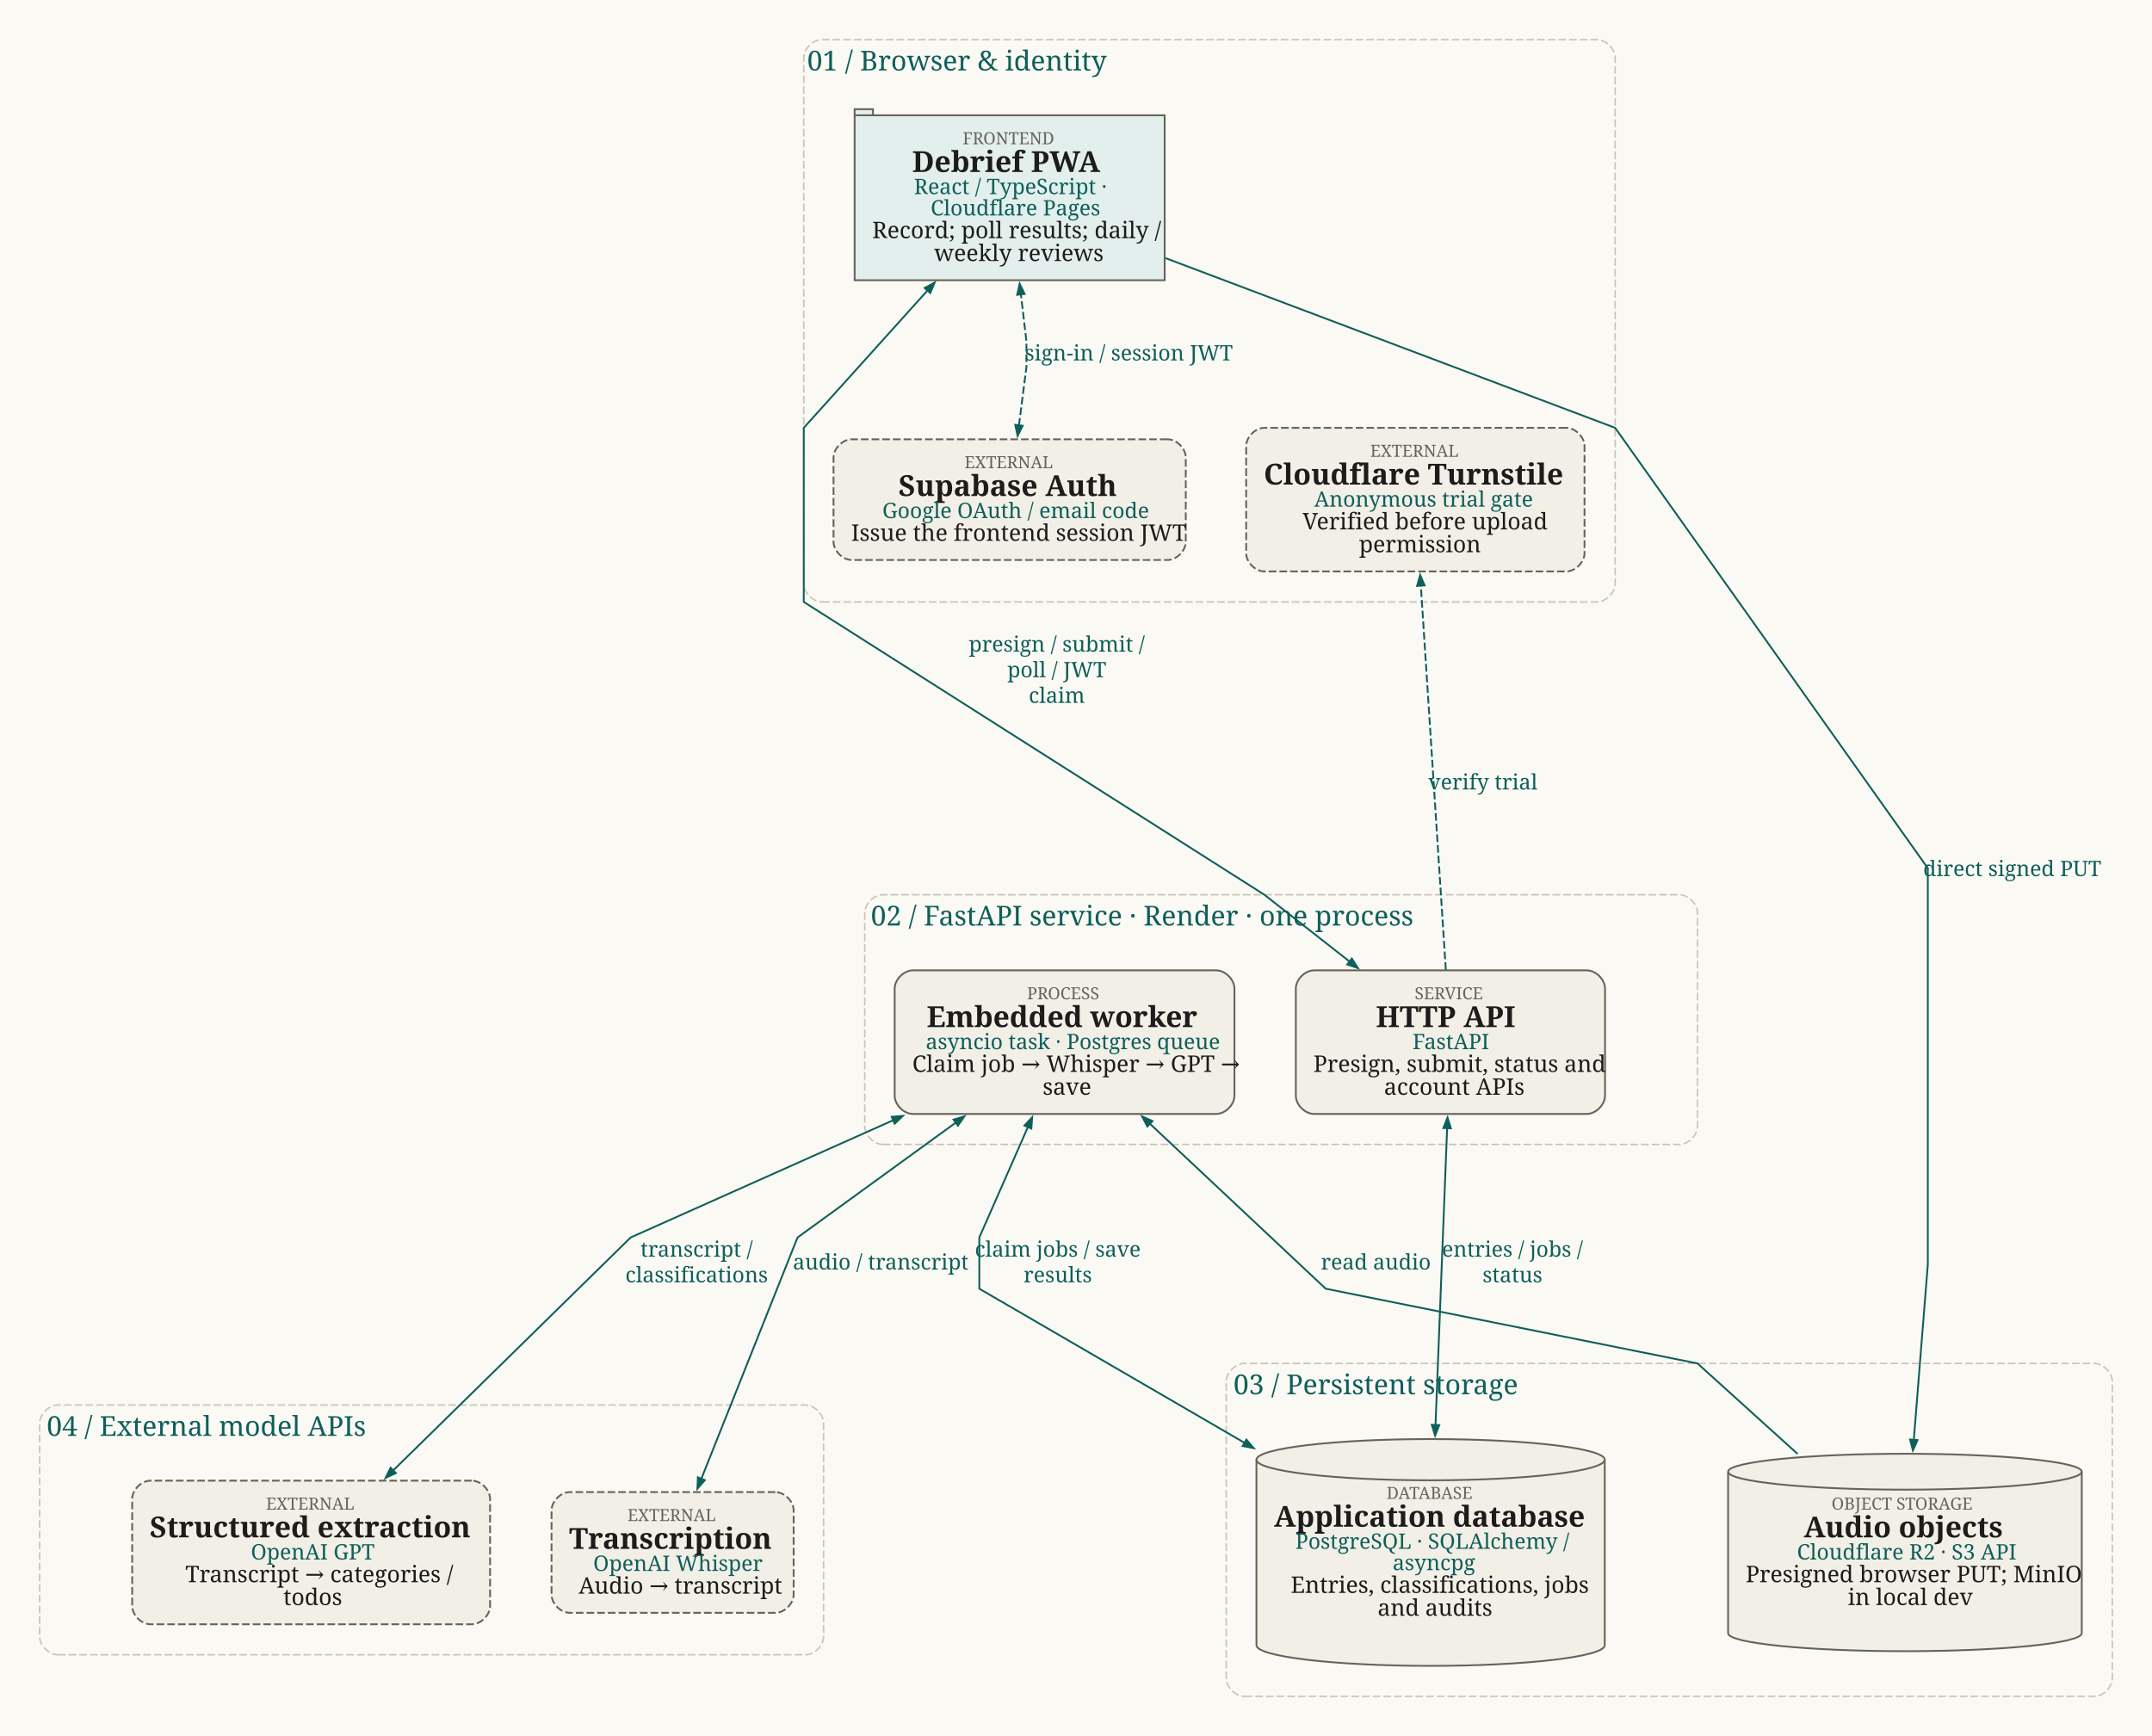
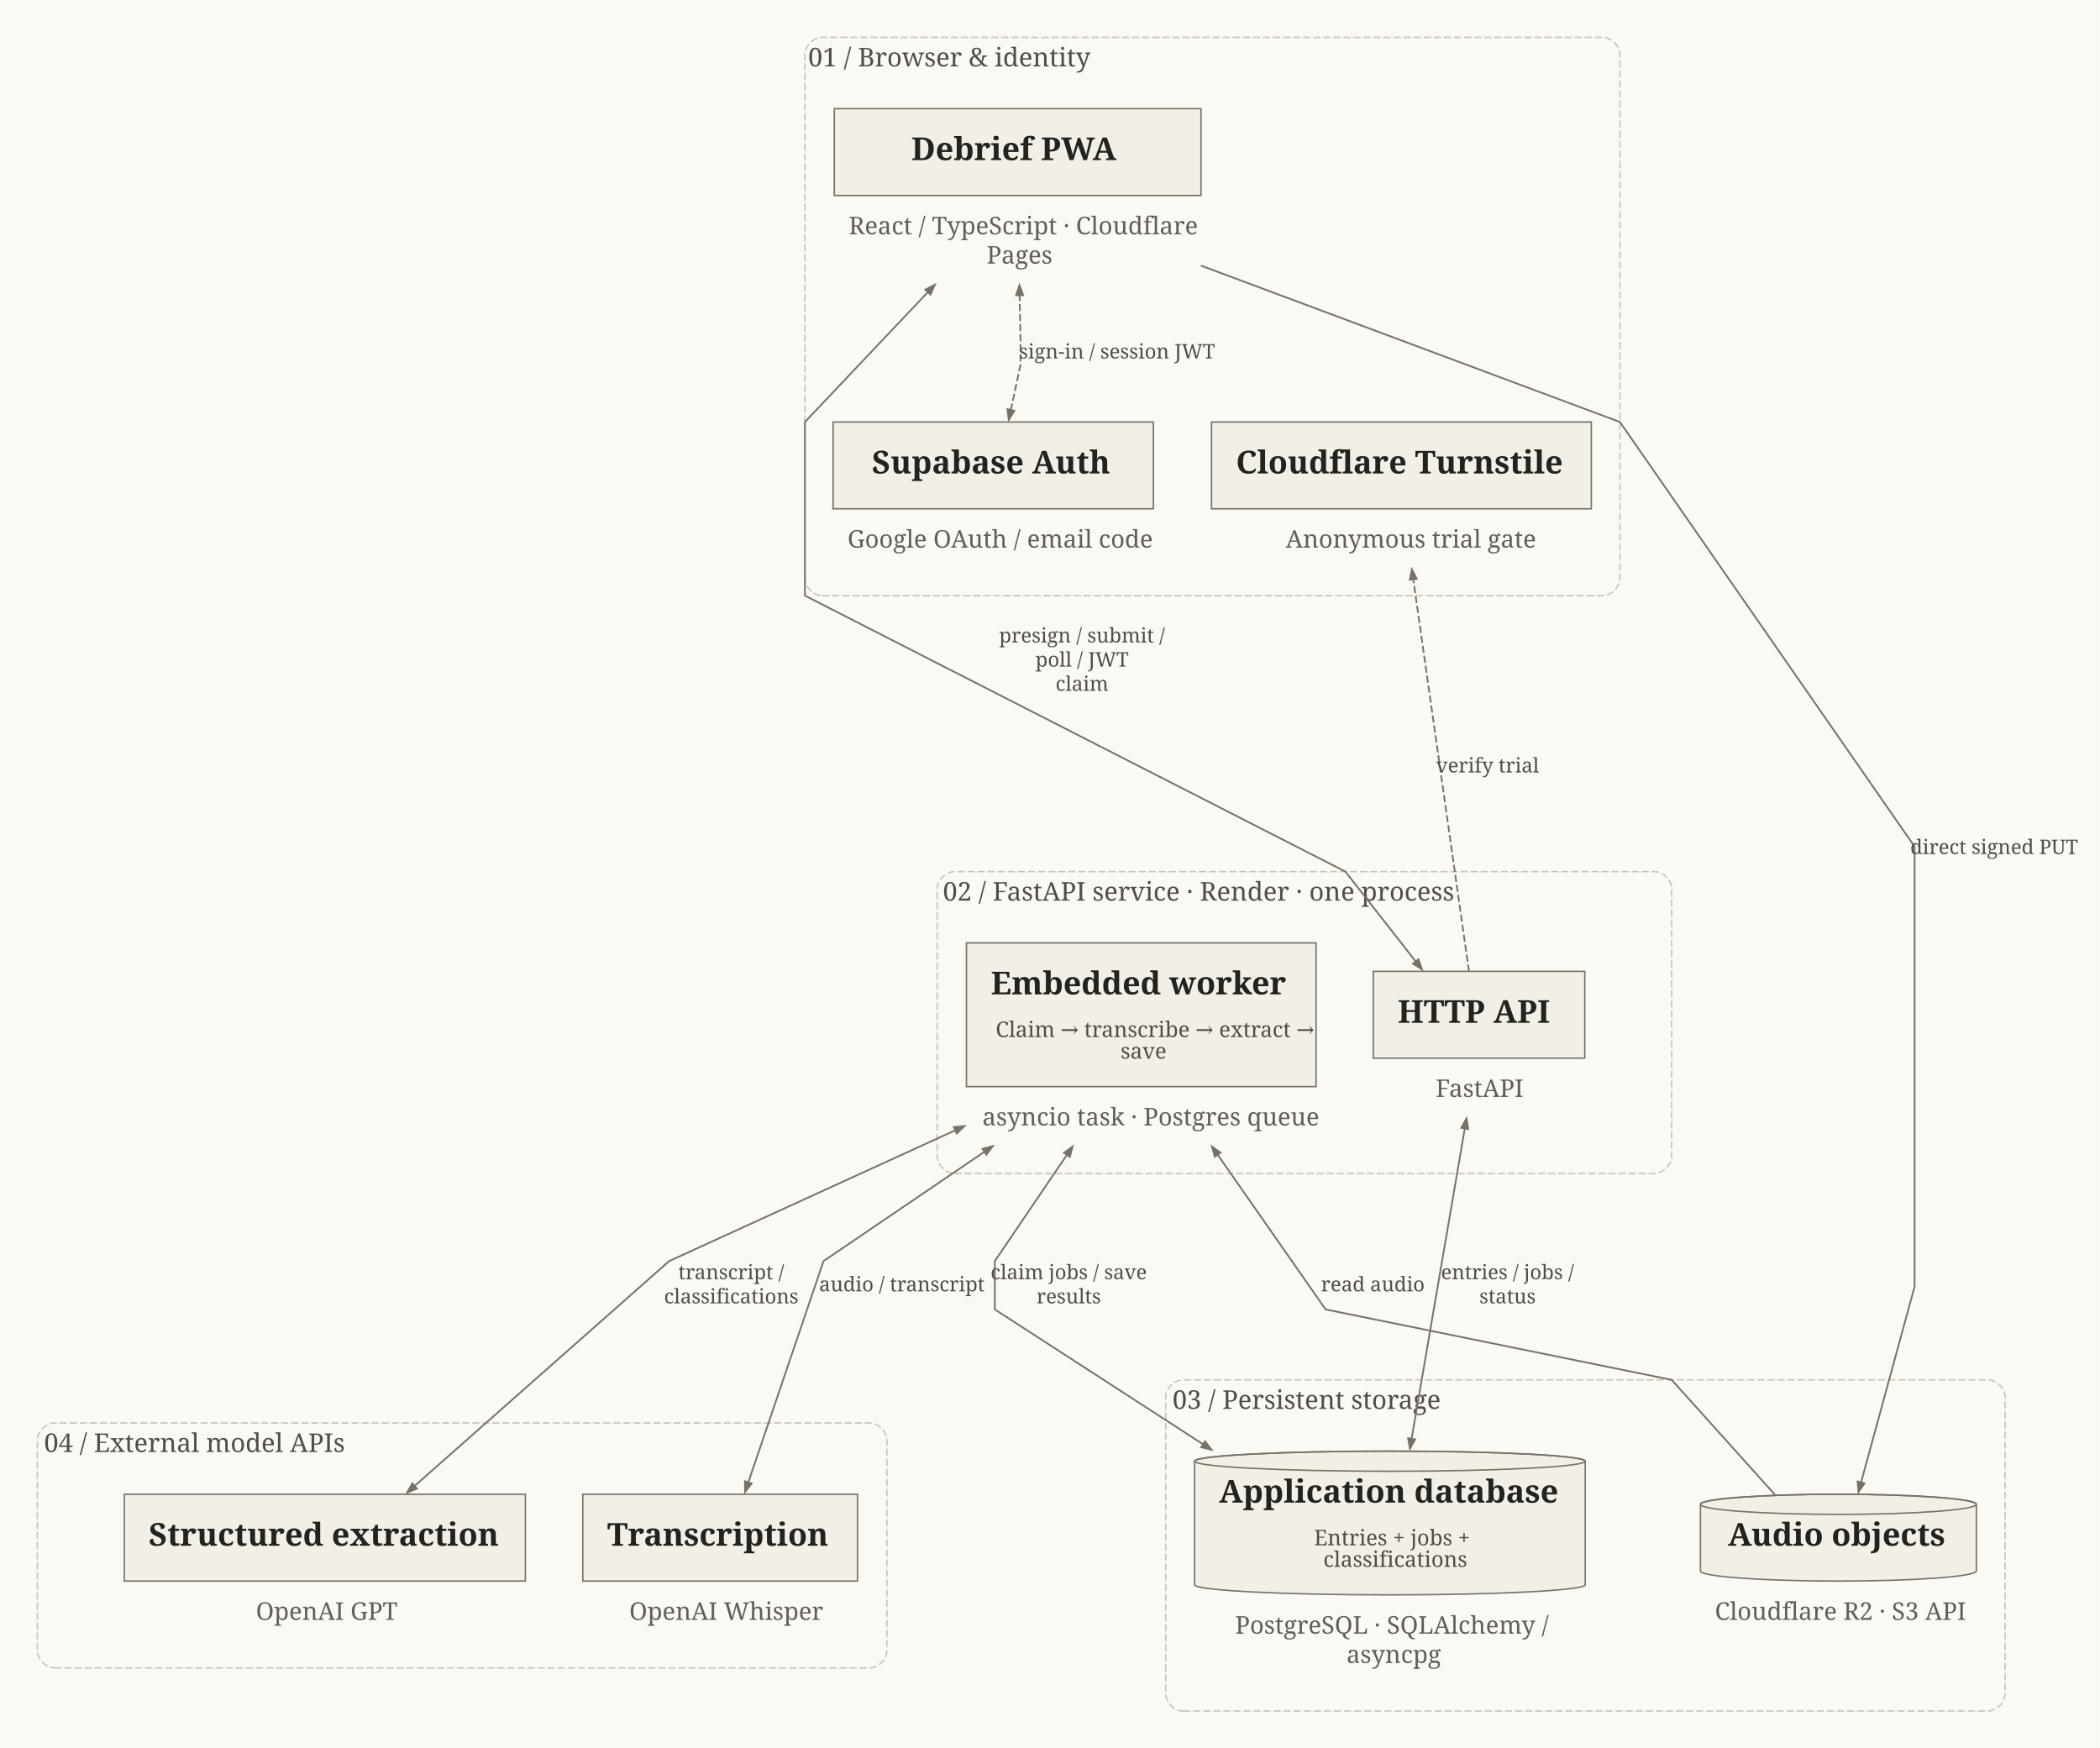
- <svg xmlns="http://www.w3.org/2000/svg" width="1411pt" height="1138pt" viewBox="0.00 0.00 1411.00 1138.00">
-   <g id="graph0" class="graph" transform="scale(1 1) rotate(0) translate(18 1120.4)">
-     <polygon fill="#fbf9f4" stroke="none" points="-18,18 -18,-1120.4 1393,-1120.4 1393,18 -18,18" />
+ <svg xmlns="http://www.w3.org/2000/svg" width="1461pt" height="1216pt" viewBox="0.00 0.00 1461.00 1216.00">
+   <g id="graph0" class="graph" transform="scale(1 1) rotate(0) translate(18 1198.4)">
+     <polygon fill="#fbf9f4" stroke="none" points="-18,18 -18,-1198.4 1442.74,-1198.4 1442.74,18 -18,18" />
    <g id="clust1" class="cluster">
-       <path fill="#fbf9f4" stroke="#cbc4b6" stroke-dasharray="5,2" d="M521,-725.68C521,-725.68 1029,-725.68 1029,-725.68 1035,-725.68 1041,-731.68 1041,-737.68 1041,-737.68 1041,-1082.4 1041,-1082.4 1041,-1088.4 1035,-1094.4 1029,-1094.4 1029,-1094.4 521,-1094.4 521,-1094.4 515,-1094.4 509,-1088.4 509,-1082.4 509,-1082.4 509,-737.68 509,-737.68 509,-731.68 515,-725.68 521,-725.68" />
-       <text xml:space="preserve" text-anchor="middle" x="609.43" y="-1074.2" font-family="Georgia" font-size="18.00" fill="#0f5f5a">01 / Browser &amp; identity</text>
+       <path fill="#fbf9f4" stroke="#cbc4b6" stroke-dasharray="5,2" d="M554,-784C554,-784 1097,-784 1097,-784 1103,-784 1109,-790 1109,-796 1109,-796 1109,-1160.4 1109,-1160.4 1109,-1166.4 1103,-1172.4 1097,-1172.4 1097,-1172.4 554,-1172.4 554,-1172.4 548,-1172.4 542,-1166.4 542,-1160.4 542,-1160.4 542,-796 542,-796 542,-790 548,-784 554,-784" />
+       <text xml:space="preserve" text-anchor="middle" x="642.43" y="-1152.2" font-family="Georgia" font-size="18.00" fill="#514d46">01 / Browser &amp; identity</text>
    </g>
    <g id="clust4" class="cluster">
-       <path fill="#fbf9f4" stroke="#cbc4b6" stroke-dasharray="5,2" d="M561,-369.92C561,-369.92 1083,-369.92 1083,-369.92 1089,-369.92 1095,-375.92 1095,-381.92 1095,-381.92 1095,-521.68 1095,-521.68 1095,-527.68 1089,-533.68 1083,-533.68 1083,-533.68 561,-533.68 561,-533.68 555,-533.68 549,-527.68 549,-521.68 549,-521.68 549,-381.92 549,-381.92 549,-375.92 555,-369.92 561,-369.92" />
-       <text xml:space="preserve" text-anchor="middle" x="730.85" y="-513.48" font-family="Georgia" font-size="18.00" fill="#0f5f5a">02 / FastAPI service · Render · one process</text>
+       <path fill="#fbf9f4" stroke="#cbc4b6" stroke-dasharray="5,2" d="M646,-382C646,-382 1133,-382 1133,-382 1139,-382 1145,-388 1145,-394 1145,-394 1145,-580 1145,-580 1145,-586 1139,-592 1133,-592 1133,-592 646,-592 646,-592 640,-592 634,-586 634,-580 634,-580 634,-394 634,-394 634,-388 640,-382 646,-382" />
+       <text xml:space="preserve" text-anchor="middle" x="815.85" y="-571.8" font-family="Georgia" font-size="18.00" fill="#514d46">02 / FastAPI service · Render · one process</text>
    </g>
    <g id="clust5" class="cluster">
-       <path fill="#fbf9f4" stroke="#cbc4b6" stroke-dasharray="5,2" d="M798,-8C798,-8 1355,-8 1355,-8 1361,-8 1367,-14 1367,-20 1367,-20 1367,-214.32 1367,-214.32 1367,-220.32 1361,-226.32 1355,-226.32 1355,-226.32 798,-226.32 798,-226.32 792,-226.32 786,-220.32 786,-214.32 786,-214.32 786,-20 786,-20 786,-14 792,-8 798,-8" />
-       <text xml:space="preserve" text-anchor="middle" x="884.05" y="-206.12" font-family="Georgia" font-size="18.00" fill="#0f5f5a">03 / Persistent storage</text>
+       <path fill="#fbf9f4" stroke="#cbc4b6" stroke-dasharray="5,2" d="M805,-8C805,-8 1365,-8 1365,-8 1371,-8 1377,-14 1377,-20 1377,-20 1377,-226.4 1377,-226.4 1377,-232.4 1371,-238.4 1365,-238.4 1365,-238.4 805,-238.4 805,-238.4 799,-238.4 793,-232.4 793,-226.4 793,-226.4 793,-20 793,-20 793,-14 799,-8 805,-8" />
+       <text xml:space="preserve" text-anchor="middle" x="891.05" y="-218.2" font-family="Georgia" font-size="18.00" fill="#514d46">03 / Persistent storage</text>
    </g>
    <g id="clust6" class="cluster">
-       <path fill="#fbf9f4" stroke="#cbc4b6" stroke-dasharray="5,2" d="M20,-35.28C20,-35.28 510,-35.28 510,-35.28 516,-35.28 522,-41.28 522,-47.28 522,-47.28 522,-187.04 522,-187.04 522,-193.04 516,-199.04 510,-199.04 510,-199.04 20,-199.04 20,-199.04 14,-199.04 8,-193.04 8,-187.04 8,-187.04 8,-47.28 8,-47.28 8,-41.28 14,-35.28 20,-35.28" />
-       <text xml:space="preserve" text-anchor="middle" x="117.3" y="-178.84" font-family="Georgia" font-size="18.00" fill="#0f5f5a">04 / External model APIs</text>
+       <path fill="#fbf9f4" stroke="#cbc4b6" stroke-dasharray="5,2" d="M20,-38C20,-38 587,-38 587,-38 593,-38 599,-44 599,-50 599,-50 599,-196.4 599,-196.4 599,-202.4 593,-208.4 587,-208.4 587,-208.4 20,-208.4 20,-208.4 14,-208.4 8,-202.4 8,-196.4 8,-196.4 8,-50 8,-50 8,-44 14,-38 20,-38" />
+       <text xml:space="preserve" text-anchor="middle" x="117.3" y="-188.2" font-family="Georgia" font-size="18.00" fill="#514d46">04 / External model APIs</text>
    </g>
    <g id="node2" class="node">
-       <polygon fill="#e2efec" stroke="#67635b" stroke-width="1.2" points="745.64,-1044.8 554.36,-1044.8 554.36,-1048.8 542.36,-1048.8 542.36,-936.64 745.64,-936.64 745.64,-1044.8" />
-       <polyline fill="none" stroke="#67635b" stroke-width="1.2" points="542.36,-1044.8 554.36,-1044.8" />
-       <text xml:space="preserve" text-anchor="start" x="613.2" y="-1025.82" font-family="Georgia" font-size="11.00" fill="#67635b">FRONTEND</text>
-       <text xml:space="preserve" text-anchor="start" x="580.07" y="-1007.62" font-family="Georgia" font-weight="bold" font-size="19.00" fill="#1d1c1a">Debrief PWA</text>
-       <text xml:space="preserve" text-anchor="start" x="581.26" y="-993.12" font-family="Georgia" font-size="14.00" fill="#0f5f5a">React / TypeScript ·</text>
-       <text xml:space="preserve" text-anchor="start" x="592.17" y="-979.12" font-family="Georgia" font-size="14.00" fill="#0f5f5a">Cloudflare Pages</text>
-       <text xml:space="preserve" text-anchor="start" x="553.88" y="-964.22" font-family="Georgia" font-size="15.00" fill="#1d1c1a">Record; poll results; daily /</text>
-       <text xml:space="preserve" text-anchor="start" x="594.54" y="-949.22" font-family="Georgia" font-size="15.00" fill="#1d1c1a">weekly reviews</text>
+       <polygon fill="#f2efe7" stroke="none" points="562.45,-1062.4 562.45,-1122.8 817.55,-1122.8 817.55,-1062.4 562.45,-1062.4" />
+       <polygon fill="none" stroke="#777168" points="562.45,-1062.4 562.45,-1122.8 817.55,-1122.8 817.55,-1062.4 562.45,-1062.4" />
+       <text xml:space="preserve" text-anchor="start" x="615.98" y="-1087" font-family="Georgia" font-weight="bold" font-size="22.00" fill="#24221e">Debrief PWA</text>
+       <text xml:space="preserve" text-anchor="start" x="572.45" y="-1035.4" font-family="Georgia" font-size="17.00" fill="#625e57">React / TypeScript · Cloudflare</text>
+       <text xml:space="preserve" text-anchor="start" x="668.42" y="-1015" font-family="Georgia" font-size="17.00" fill="#625e57">Pages</text>
    </g>
    <g id="node3" class="node">
-       <path fill="#f2efe7" stroke="#67635b" stroke-width="1.2" stroke-dasharray="5,2" d="M747.48,-832.34C747.48,-832.34 540.52,-832.34 540.52,-832.34 534.52,-832.34 528.52,-826.34 528.52,-820.34 528.52,-820.34 528.52,-765.18 528.52,-765.18 528.52,-759.18 534.52,-753.18 540.52,-753.18 540.52,-753.18 747.48,-753.18 747.48,-753.18 753.48,-753.18 759.48,-759.18 759.48,-765.18 759.48,-765.18 759.48,-820.34 759.48,-820.34 759.48,-826.34 753.48,-832.34 747.48,-832.34" />
-       <text xml:space="preserve" text-anchor="start" x="614.42" y="-813.36" font-family="Georgia" font-size="11.00" fill="#67635b">EXTERNAL</text>
-       <text xml:space="preserve" text-anchor="start" x="571.13" y="-795.16" font-family="Georgia" font-weight="bold" font-size="19.00" fill="#1d1c1a">Supabase Auth</text>
-       <text xml:space="preserve" text-anchor="start" x="560.48" y="-780.66" font-family="Georgia" font-size="14.00" fill="#0f5f5a">Google OAuth / email code</text>
-       <text xml:space="preserve" text-anchor="start" x="540.04" y="-765.76" font-family="Georgia" font-size="15.00" fill="#1d1c1a">Issue the frontend session JWT</text>
+       <polygon fill="#f2efe7" stroke="none" points="561.59,-844.4 561.59,-904.8 784.41,-904.8 784.41,-844.4 561.59,-844.4" />
+       <polygon fill="none" stroke="#777168" points="561.59,-844.4 561.59,-904.8 784.41,-904.8 784.41,-844.4 561.59,-844.4" />
+       <text xml:space="preserve" text-anchor="start" x="588.62" y="-869" font-family="Georgia" font-weight="bold" font-size="22.00" fill="#24221e">Supabase Auth</text>
+       <text xml:space="preserve" text-anchor="start" x="571.59" y="-817.4" font-family="Georgia" font-size="17.00" fill="#625e57">Google OAuth / email code</text>
    </g>
    <g id="node6" class="node">
-       <path fill="#f2efe7" stroke="#67635b" stroke-width="1.2" d="M1022.37,-484.08C1022.37,-484.08 843.63,-484.08 843.63,-484.08 837.63,-484.08 831.63,-478.08 831.63,-472.08 831.63,-472.08 831.63,-401.92 831.63,-401.92 831.63,-395.92 837.63,-389.92 843.63,-389.92 843.63,-389.92 1022.37,-389.92 1022.37,-389.92 1028.37,-389.92 1034.37,-395.92 1034.37,-401.92 1034.37,-401.92 1034.37,-472.08 1034.37,-472.08 1034.37,-478.08 1028.37,-484.08 1022.37,-484.08" />
-       <text xml:space="preserve" text-anchor="start" x="909.53" y="-465.1" font-family="Georgia" font-size="11.00" fill="#67635b">SERVICE</text>
-       <text xml:space="preserve" text-anchor="start" x="884.15" y="-446.9" font-family="Georgia" font-weight="bold" font-size="19.00" fill="#1d1c1a">HTTP API</text>
-       <text xml:space="preserve" text-anchor="start" x="908.14" y="-432.4" font-family="Georgia" font-size="14.00" fill="#0f5f5a">FastAPI</text>
-       <text xml:space="preserve" text-anchor="start" x="843.15" y="-417.5" font-family="Georgia" font-size="15.00" fill="#1d1c1a">Presign, submit, status and</text>
-       <text xml:space="preserve" text-anchor="start" x="889.45" y="-402.5" font-family="Georgia" font-size="15.00" fill="#1d1c1a">account APIs</text>
+       <polygon fill="#f2efe7" stroke="none" points="937.44,-462.2 937.44,-522.6 1084.56,-522.6 1084.56,-462.2 937.44,-462.2" />
+       <polygon fill="none" stroke="#777168" points="937.44,-462.2 937.44,-522.6 1084.56,-522.6 1084.56,-462.2 937.44,-462.2" />
+       <text xml:space="preserve" text-anchor="start" x="954.44" y="-486.8" font-family="Georgia" font-weight="bold" font-size="22.00" fill="#24221e">HTTP API</text>
+       <text xml:space="preserve" text-anchor="start" x="980.82" y="-435.2" font-family="Georgia" font-size="17.00" fill="#625e57">FastAPI</text>
    </g>
    <g id="edge5" class="edge">
-       <path fill="none" stroke="#0f5f5a" stroke-width="1.2" d="M590.28,-930.08C552.63,-888.28 509,-839.84 509,-839.84 509,-839.84 509,-725.68 509,-725.68 509,-725.68 811,-533.68 811,-533.68 811,-533.68 838.17,-512.37 866.87,-489.86" />
-       <polygon fill="#0f5f5a" stroke="#0f5f5a" stroke-width="1.2" points="588.3,-931.54 594.81,-935.11 591.94,-928.27 588.3,-931.54" />
-       <polygon fill="#0f5f5a" stroke="#0f5f5a" stroke-width="1.2" points="868.36,-491.81 872.36,-485.56 865.34,-487.95 868.36,-491.81" />
-       <text xml:space="preserve" text-anchor="middle" x="674.92" y="-693.08" font-family="Georgia" font-size="14.00" fill="#0f5f5a">presign / submit /</text>
-       <text xml:space="preserve" text-anchor="middle" x="674.92" y="-676.28" font-family="Georgia" font-size="14.00" fill="#0f5f5a">poll / JWT</text>
-       <text xml:space="preserve" text-anchor="middle" x="674.92" y="-659.48" font-family="Georgia" font-size="14.00" fill="#0f5f5a">claim</text>
+       <path fill="none" stroke="#777168" stroke-width="1.2" d="M627.7,-995.36C587.24,-952.61 542,-904.8 542,-904.8 542,-904.8 542,-784 542,-784 542,-784 918,-592 918,-592 918,-592 942.91,-560.18 966.94,-529.48" />
+       <polygon fill="#777168" stroke="#777168" stroke-width="1.2" points="625.79,-996.91 632.38,-1000.31 629.35,-993.54 625.79,-996.91" />
+       <polygon fill="#777168" stroke="#777168" stroke-width="1.2" points="968.86,-531 971.25,-523.98 965,-527.98 968.86,-531" />
+       <text xml:space="preserve" text-anchor="middle" x="734.79" y="-751.4" font-family="Georgia" font-size="14.00" fill="#514d46">presign / submit /</text>
+       <text xml:space="preserve" text-anchor="middle" x="734.79" y="-734.6" font-family="Georgia" font-size="14.00" fill="#514d46">poll / JWT</text>
+       <text xml:space="preserve" text-anchor="middle" x="734.79" y="-717.8" font-family="Georgia" font-size="14.00" fill="#514d46">claim</text>
    </g>
    <g id="node10" class="node">
-       <path fill="#f2efe7" stroke="#67635b" stroke-width="1.2" d="M1346.94,-155.32C1346.94,-161.82 1294.97,-167.09 1231,-167.09 1167.03,-167.09 1115.06,-161.82 1115.06,-155.32 1115.06,-155.32 1115.06,-49.39 1115.06,-49.39 1115.06,-42.9 1167.03,-37.62 1231,-37.62 1294.97,-37.62 1346.94,-42.9 1346.94,-49.39 1346.94,-49.39 1346.94,-155.32 1346.94,-155.32" />
-       <path fill="none" stroke="#67635b" stroke-width="1.2" d="M1346.94,-155.32C1346.94,-148.83 1294.97,-143.55 1231,-143.55 1167.03,-143.55 1115.06,-148.83 1115.06,-155.32" />
-       <text xml:space="preserve" text-anchor="start" x="1182.9" y="-130.46" font-family="Georgia" font-size="11.00" fill="#67635b">OBJECT STORAGE</text>
-       <text xml:space="preserve" text-anchor="start" x="1164.67" y="-112.26" font-family="Georgia" font-weight="bold" font-size="19.00" fill="#1d1c1a">Audio objects</text>
-       <text xml:space="preserve" text-anchor="start" x="1160.19" y="-97.76" font-family="Georgia" font-size="14.00" fill="#0f5f5a">Cloudflare R2 · S3 API</text>
-       <text xml:space="preserve" text-anchor="start" x="1126.58" y="-82.86" font-family="Georgia" font-size="15.00" fill="#1d1c1a">Presigned browser PUT; MinIO</text>
-       <text xml:space="preserve" text-anchor="start" x="1193.58" y="-67.86" font-family="Georgia" font-size="15.00" fill="#1d1c1a">in local dev</text>
+       <path fill="#f2efe7" stroke="#777168" d="M 1165.02,-151.8 A 95.98,7 0 0 1 1356.98,-151.8 L 1356.98,-105.4 A 95.98,7 0 0 1 1165.02,-105.4 Z" />
+       <ellipse cx="1261" cy="-151.8" rx="95.98" ry="7" fill="none" stroke="#777168" />
+       <text xml:space="preserve" text-anchor="start" x="1184.2" y="-123" font-family="Georgia" font-weight="bold" font-size="22.00" fill="#24221e">Audio objects</text>
+       <text xml:space="preserve" text-anchor="start" x="1175.02" y="-71.4" font-family="Georgia" font-size="17.00" fill="#625e57">Cloudflare R2 · S3 API</text>
    </g>
    <g id="edge6" class="edge">
-       <path fill="none" stroke="#0f5f5a" stroke-width="1.2" d="M746.24,-951.12C863.87,-906.71 1041,-839.84 1041,-839.84 1041,-839.84 1246,-551.08 1246,-551.08 1246,-551.08 1246,-551.08 1246,-291.12 1246,-291.12 1241.03,-228.96 1236.82,-176.17" />
-       <polygon fill="#0f5f5a" stroke="#0f5f5a" stroke-width="1.2" points="1239.26,-176.04 1236.26,-169.26 1234.38,-176.43 1239.26,-176.04" />
-       <text xml:space="preserve" text-anchor="middle" x="1301.37" y="-545.88" font-family="Georgia" font-size="14.00" fill="#0f5f5a">direct signed PUT</text>
+       <path fill="none" stroke="#777168" stroke-width="1.2" d="M817.42,-1013.64C940.69,-967.62 1109,-904.8 1109,-904.8 1109,-904.8 1314,-609.4 1314,-609.4 1314,-609.4 1314,-609.4 1314,-303.2 1314,-303.2 1292.33,-223.96 1276.7,-166.81" />
+       <polygon fill="#777168" stroke="#777168" stroke-width="1.2" points="1279.13,-166.41 1274.92,-160.31 1274.41,-167.7 1279.13,-166.41" />
+       <text xml:space="preserve" text-anchor="middle" x="1369.37" y="-604.2" font-family="Georgia" font-size="14.00" fill="#514d46">direct signed PUT</text>
    </g>
    <g id="edge7" class="edge">
-       <path fill="none" stroke="#0f5f5a" stroke-width="1.2" stroke-dasharray="5,2" d="M650.08,-841.33C652.62,-861.24 655,-879.84 655,-879.84 655,-879.84 655,-896.64 655,-896.64 655,-896.64 653.36,-910.51 651.35,-927.55" />
-       <polygon fill="#0f5f5a" stroke="#0f5f5a" stroke-width="1.2" points="652.53,-841.2 649.22,-834.57 647.67,-841.83 652.53,-841.2" />
-       <polygon fill="#0f5f5a" stroke="#0f5f5a" stroke-width="1.2" points="648.94,-927.07 650.55,-934.31 653.8,-927.65 648.94,-927.07" />
-       <text xml:space="preserve" text-anchor="middle" x="722.13" y="-884.04" font-family="Georgia" font-size="14.00" fill="#0f5f5a">sign-in / session JWT</text>
+       <path fill="none" stroke="#777168" stroke-width="1.2" stroke-dasharray="5,2" d="M685.18,-912.71C688.89,-930.15 692,-944.8 692,-944.8 692,-944.8 692,-961.6 692,-961.6 692,-961.6 691.72,-975.55 691.37,-993.02" />
+       <polygon fill="#777168" stroke="#777168" stroke-width="1.2" points="687.67,-912.66 683.82,-906.32 682.88,-913.68 687.67,-912.66" />
+       <polygon fill="#777168" stroke="#777168" stroke-width="1.2" points="688.92,-992.96 691.23,-1000.01 693.82,-993.06 688.92,-992.96" />
+       <text xml:space="preserve" text-anchor="middle" x="759.13" y="-949" font-family="Georgia" font-size="14.00" fill="#514d46">sign-in / session JWT</text>
    </g>
    <g id="node4" class="node">
-       <path fill="#f2efe7" stroke="#67635b" stroke-width="1.2" stroke-dasharray="5,2" d="M1008.93,-839.84C1008.93,-839.84 811.07,-839.84 811.07,-839.84 805.07,-839.84 799.07,-833.84 799.07,-827.84 799.07,-827.84 799.07,-757.68 799.07,-757.68 799.07,-751.68 805.07,-745.68 811.07,-745.68 811.07,-745.68 1008.93,-745.68 1008.93,-745.68 1014.93,-745.68 1020.93,-751.68 1020.93,-757.68 1020.93,-757.68 1020.93,-827.84 1020.93,-827.84 1020.93,-833.84 1014.93,-839.84 1008.93,-839.84" />
-       <text xml:space="preserve" text-anchor="start" x="880.42" y="-820.86" font-family="Georgia" font-size="11.00" fill="#67635b">EXTERNAL</text>
-       <text xml:space="preserve" text-anchor="start" x="810.59" y="-802.66" font-family="Georgia" font-weight="bold" font-size="19.00" fill="#1d1c1a">Cloudflare Turnstile</text>
-       <text xml:space="preserve" text-anchor="start" x="843.69" y="-788.16" font-family="Georgia" font-size="14.00" fill="#0f5f5a">Anonymous trial gate</text>
-       <text xml:space="preserve" text-anchor="start" x="836.04" y="-773.26" font-family="Georgia" font-size="15.00" fill="#1d1c1a">Verified before upload</text>
-       <text xml:space="preserve" text-anchor="start" x="873.06" y="-758.26" font-family="Georgia" font-size="15.00" fill="#1d1c1a">permission</text>
+       <polygon fill="#f2efe7" stroke="none" points="824.89,-844.4 824.89,-904.8 1089.11,-904.8 1089.11,-844.4 824.89,-844.4" />
+       <polygon fill="none" stroke="#777168" points="824.89,-844.4 824.89,-904.8 1089.11,-904.8 1089.11,-844.4 824.89,-844.4" />
+       <text xml:space="preserve" text-anchor="start" x="841.89" y="-869" font-family="Georgia" font-weight="bold" font-size="22.00" fill="#24221e">Cloudflare Turnstile</text>
+       <text xml:space="preserve" text-anchor="start" x="876.48" y="-817.4" font-family="Georgia" font-size="17.00" fill="#625e57">Anonymous trial gate</text>
    </g>
    <g id="edge8" class="edge">
-       <path fill="none" stroke="#0f5f5a" stroke-width="1.2" stroke-dasharray="5,2" d="M929.98,-484.43C925.76,-549.38 918.1,-667.15 913.59,-736.52" />
-       <polygon fill="#0f5f5a" stroke="#0f5f5a" stroke-width="1.2" points="911.16,-736.19 913.15,-743.34 916.05,-736.51 911.16,-736.19" />
-       <text xml:space="preserve" text-anchor="middle" x="954.32" y="-602.68" font-family="Georgia" font-size="14.00" fill="#0f5f5a">verify trial</text>
+       <path fill="none" stroke="#777168" stroke-width="1.2" stroke-dasharray="5,2" d="M1004.01,-522.43C994.04,-592.61 975.78,-721.16 965.19,-795.71" />
+       <polygon fill="#777168" stroke="#777168" stroke-width="1.2" points="962.82,-795.01 964.26,-802.29 967.67,-795.7 962.82,-795.01" />
+       <text xml:space="preserve" text-anchor="middle" x="1016.95" y="-661" font-family="Georgia" font-size="14.00" fill="#514d46">verify trial</text>
    </g>
    <g id="node9" class="node">
-       <path fill="#f2efe7" stroke="#67635b" stroke-width="1.2" d="M1034.18,-163.2C1034.18,-170.66 983,-176.72 920,-176.72 857,-176.72 805.82,-170.66 805.82,-163.2 805.82,-163.2 805.82,-41.52 805.82,-41.52 805.82,-34.06 857,-28 920,-28 983,-28 1034.18,-34.06 1034.18,-41.52 1034.18,-41.52 1034.18,-163.2 1034.18,-163.2" />
-       <path fill="none" stroke="#67635b" stroke-width="1.2" d="M1034.18,-163.2C1034.18,-155.74 983,-149.68 920,-149.68 857,-149.68 805.82,-155.74 805.82,-163.2" />
-       <text xml:space="preserve" text-anchor="start" x="891.13" y="-137.46" font-family="Georgia" font-size="11.00" fill="#67635b">DATABASE</text>
-       <text xml:space="preserve" text-anchor="start" x="817.34" y="-119.26" font-family="Georgia" font-weight="bold" font-size="19.00" fill="#1d1c1a">Application database</text>
-       <text xml:space="preserve" text-anchor="start" x="831.31" y="-104.76" font-family="Georgia" font-size="14.00" fill="#0f5f5a">PostgreSQL · SQLAlchemy /</text>
-       <text xml:space="preserve" text-anchor="start" x="895.12" y="-90.76" font-family="Georgia" font-size="14.00" fill="#0f5f5a">asyncpg</text>
-       <text xml:space="preserve" text-anchor="start" x="828.28" y="-75.86" font-family="Georgia" font-size="15.00" fill="#1d1c1a">Entries, classifications, jobs</text>
-       <text xml:space="preserve" text-anchor="start" x="885.25" y="-60.86" font-family="Georgia" font-size="15.00" fill="#1d1c1a">and audits</text>
+       <path fill="#f2efe7" stroke="#777168" d="M 813.13,-181.8 A 135.87,7 0 0 1 1084.87,-181.8 L 1084.87,-95.8 A 135.87,7 0 0 1 813.13,-95.8 Z" />
+       <ellipse cx="949" cy="-181.8" rx="135.87" ry="7" fill="none" stroke="#777168" />
+       <text xml:space="preserve" text-anchor="start" x="830.13" y="-153" font-family="Georgia" font-weight="bold" font-size="22.00" fill="#24221e">Application database</text>
+       <text xml:space="preserve" text-anchor="start" x="896.2" y="-123.3" font-family="Georgia" font-size="15.00" fill="#514d46">Entries + jobs +</text>
+       <text xml:space="preserve" text-anchor="start" x="902.67" y="-108.3" font-family="Georgia" font-size="15.00" fill="#514d46">classifications</text>
+       <text xml:space="preserve" text-anchor="start" x="841.3" y="-61.8" font-family="Georgia" font-size="17.00" fill="#625e57">PostgreSQL · SQLAlchemy /</text>
+       <text xml:space="preserve" text-anchor="start" x="918.79" y="-41.4" font-family="Georgia" font-size="17.00" fill="#625e57">asyncpg</text>
    </g>
    <g id="edge9" class="edge">
-       <path fill="none" stroke="#0f5f5a" stroke-width="1.2" d="M930.84,-380.73C928.76,-327.52 925.59,-246.4 923.21,-185.61" />
-       <polygon fill="#0f5f5a" stroke="#0f5f5a" stroke-width="1.2" points="928.39,-380.68 931.11,-387.58 933.28,-380.49 928.39,-380.68" />
-       <polygon fill="#0f5f5a" stroke="#0f5f5a" stroke-width="1.2" points="925.68,-185.89 922.96,-178.99 920.78,-186.08 925.68,-185.89" />
-       <text xml:space="preserve" text-anchor="middle" x="973.66" y="-296.32" font-family="Georgia" font-size="14.00" fill="#0f5f5a">entries / jobs /</text>
-       <text xml:space="preserve" text-anchor="middle" x="973.66" y="-279.52" font-family="Georgia" font-size="14.00" fill="#0f5f5a">status</text>
+       <path fill="none" stroke="#777168" stroke-width="1.2" d="M1001.15,-413.7C991.16,-355.41 975.57,-264.47 964.04,-197.18" />
+       <polygon fill="#777168" stroke="#777168" stroke-width="1.2" points="998.67,-413.75 1002.27,-420.24 1003.5,-412.93 998.67,-413.75" />
+       <polygon fill="#777168" stroke="#777168" stroke-width="1.2" points="966.49,-196.95 962.89,-190.47 961.66,-197.78 966.49,-196.95" />
+       <text xml:space="preserve" text-anchor="middle" x="1030.8" y="-308.4" font-family="Georgia" font-size="14.00" fill="#514d46">entries / jobs /</text>
+       <text xml:space="preserve" text-anchor="middle" x="1030.8" y="-291.6" font-family="Georgia" font-size="14.00" fill="#514d46">status</text>
    </g>
    <g id="node7" class="node">
-       <path fill="#f2efe7" stroke="#67635b" stroke-width="1.2" d="M779.39,-484.08C779.39,-484.08 580.61,-484.08 580.61,-484.08 574.61,-484.08 568.61,-478.08 568.61,-472.08 568.61,-472.08 568.61,-401.92 568.61,-401.92 568.61,-395.92 574.61,-389.92 580.61,-389.92 580.61,-389.92 779.39,-389.92 779.39,-389.92 785.39,-389.92 791.39,-395.92 791.39,-401.92 791.39,-401.92 791.39,-472.08 791.39,-472.08 791.39,-478.08 785.39,-484.08 779.39,-484.08" />
-       <text xml:space="preserve" text-anchor="start" x="655.4" y="-465.1" font-family="Georgia" font-size="11.00" fill="#67635b">PROCESS</text>
-       <text xml:space="preserve" text-anchor="start" x="589.64" y="-446.9" font-family="Georgia" font-weight="bold" font-size="19.00" fill="#1d1c1a">Embedded worker</text>
-       <text xml:space="preserve" text-anchor="start" x="588.95" y="-432.4" font-family="Georgia" font-size="14.00" fill="#0f5f5a">asyncio task · Postgres queue</text>
-       <text xml:space="preserve" text-anchor="start" x="580.13" y="-417.5" font-family="Georgia" font-size="15.00" fill="#1d1c1a">Claim job → Whisper → GPT →</text>
-       <text xml:space="preserve" text-anchor="start" x="665.63" y="-402.5" font-family="Georgia" font-size="15.00" fill="#1d1c1a">save</text>
+       <polygon fill="#f2efe7" stroke="none" points="654.37,-442.4 654.37,-542.4 897.63,-542.4 897.63,-442.4 654.37,-442.4" />
+       <polygon fill="none" stroke="#777168" points="654.37,-442.4 654.37,-542.4 897.63,-542.4 897.63,-442.4 654.37,-442.4" />
+       <text xml:space="preserve" text-anchor="start" x="671.37" y="-506.6" font-family="Georgia" font-weight="bold" font-size="22.00" fill="#24221e">Embedded worker</text>
+       <text xml:space="preserve" text-anchor="start" x="674.67" y="-476.9" font-family="Georgia" font-size="15.00" fill="#514d46">Claim → transcribe → extract →</text>
+       <text xml:space="preserve" text-anchor="start" x="761.63" y="-461.9" font-family="Georgia" font-size="15.00" fill="#514d46">save</text>
+       <text xml:space="preserve" text-anchor="start" x="665.44" y="-415.4" font-family="Georgia" font-size="17.00" fill="#625e57">asyncio task · Postgres queue</text>
    </g>
    <g id="edge10" class="edge">
-       <path fill="none" stroke="#0f5f5a" stroke-width="1.2" d="M656.1,-381.65C640.91,-347.13 624.11,-308.92 624.11,-308.92 624.11,-308.92 624.11,-275.32 624.11,-275.32 624.11,-275.32 716.66,-221.53 798.25,-174.12" />
-       <polygon fill="#0f5f5a" stroke="#0f5f5a" stroke-width="1.2" points="653.71,-382.32 658.77,-387.74 658.2,-380.35 653.71,-382.32" />
-       <polygon fill="#0f5f5a" stroke="#0f5f5a" stroke-width="1.2" points="799.21,-176.39 804.03,-170.76 796.75,-172.16 799.21,-176.39" />
-       <text xml:space="preserve" text-anchor="middle" x="675.55" y="-296.32" font-family="Georgia" font-size="14.00" fill="#0f5f5a">claim jobs / save</text>
-       <text xml:space="preserve" text-anchor="middle" x="675.55" y="-279.52" font-family="Georgia" font-size="14.00" fill="#0f5f5a">results</text>
+       <path fill="none" stroke="#777168" stroke-width="1.2" d="M724.51,-395.3C699.22,-358.02 674.11,-321 674.11,-321 674.11,-321 674.11,-287.4 674.11,-287.4 674.11,-287.4 747.96,-239.58 819.11,-193.51" />
+       <polygon fill="#777168" stroke="#777168" stroke-width="1.2" points="722.25,-396.33 728.21,-400.75 726.31,-393.58 722.25,-396.33" />
+       <polygon fill="#777168" stroke="#777168" stroke-width="1.2" points="820.36,-195.62 824.9,-189.76 817.69,-191.5 820.36,-195.62" />
+       <text xml:space="preserve" text-anchor="middle" x="725.55" y="-308.4" font-family="Georgia" font-size="14.00" fill="#514d46">claim jobs / save</text>
+       <text xml:space="preserve" text-anchor="middle" x="725.55" y="-291.6" font-family="Georgia" font-size="14.00" fill="#514d46">results</text>
    </g>
    <g id="node12" class="node">
-       <path fill="#f2efe7" stroke="#67635b" stroke-width="1.2" stroke-dasharray="5,2" d="M490.37,-141.94C490.37,-141.94 355.63,-141.94 355.63,-141.94 349.63,-141.94 343.63,-135.94 343.63,-129.94 343.63,-129.94 343.63,-74.78 343.63,-74.78 343.63,-68.78 349.63,-62.78 355.63,-62.78 355.63,-62.78 490.37,-62.78 490.37,-62.78 496.37,-62.78 502.37,-68.78 502.37,-74.78 502.37,-74.78 502.37,-129.94 502.37,-129.94 502.37,-135.94 496.37,-141.94 490.37,-141.94" />
-       <text xml:space="preserve" text-anchor="start" x="393.42" y="-122.96" font-family="Georgia" font-size="11.00" fill="#67635b">EXTERNAL</text>
-       <text xml:space="preserve" text-anchor="start" x="355.15" y="-104.76" font-family="Georgia" font-weight="bold" font-size="19.00" fill="#1d1c1a">Transcription</text>
-       <text xml:space="preserve" text-anchor="start" x="370.93" y="-90.26" font-family="Georgia" font-size="14.00" fill="#0f5f5a">OpenAI Whisper</text>
-       <text xml:space="preserve" text-anchor="start" x="361.4" y="-75.36" font-family="Georgia" font-size="15.00" fill="#1d1c1a">Audio → transcript</text>
+       <polygon fill="#f2efe7" stroke="none" points="387.44,-98.4 387.44,-158.8 578.56,-158.8 578.56,-98.4 387.44,-98.4" />
+       <polygon fill="none" stroke="#777168" points="387.44,-98.4 387.44,-158.8 578.56,-158.8 578.56,-98.4 387.44,-98.4" />
+       <text xml:space="preserve" text-anchor="start" x="404.44" y="-123" font-family="Georgia" font-weight="bold" font-size="22.00" fill="#24221e">Transcription</text>
+       <text xml:space="preserve" text-anchor="start" x="419.77" y="-71.4" font-family="Georgia" font-size="17.00" fill="#625e57">OpenAI Whisper</text>
    </g>
    <g id="edge12" class="edge">
-       <path fill="none" stroke="#0f5f5a" stroke-width="1.2" d="M608.71,-384.25C560.26,-349.09 504.92,-308.92 504.92,-308.92 504.92,-308.92 465.95,-211.13 441.76,-150.45" />
-       <polygon fill="#0f5f5a" stroke="#0f5f5a" stroke-width="1.2" points="607.23,-386.21 614.33,-388.33 610.1,-382.24 607.23,-386.21" />
-       <polygon fill="#0f5f5a" stroke="#0f5f5a" stroke-width="1.2" points="444.14,-149.79 439.27,-144.2 439.59,-151.6 444.14,-149.79" />
-       <text xml:space="preserve" text-anchor="middle" x="559.46" y="-287.92" font-family="Georgia" font-size="14.00" fill="#0f5f5a">audio / transcript</text>
+       <path fill="none" stroke="#777168" stroke-width="1.2" d="M667.04,-397.18C611.25,-359.27 554.92,-321 554.92,-321 554.92,-321 523.87,-229.66 502.58,-167" />
+       <polygon fill="#777168" stroke="#777168" stroke-width="1.2" points="665.53,-399.11 672.69,-401.01 668.28,-395.05 665.53,-399.11" />
+       <polygon fill="#777168" stroke="#777168" stroke-width="1.2" points="504.93,-166.3 500.36,-160.46 500.29,-167.88 504.93,-166.3" />
+       <text xml:space="preserve" text-anchor="middle" x="609.46" y="-300" font-family="Georgia" font-size="14.00" fill="#514d46">audio / transcript</text>
    </g>
    <g id="node13" class="node">
-       <path fill="#f2efe7" stroke="#67635b" stroke-width="1.2" stroke-dasharray="5,2" d="M291.33,-149.44C291.33,-149.44 80.67,-149.44 80.67,-149.44 74.67,-149.44 68.67,-143.44 68.67,-137.44 68.67,-137.44 68.67,-67.28 68.67,-67.28 68.67,-61.28 74.67,-55.28 80.67,-55.28 80.67,-55.28 291.33,-55.28 291.33,-55.28 297.33,-55.28 303.33,-61.28 303.33,-67.28 303.33,-67.28 303.33,-137.44 303.33,-137.44 303.33,-143.44 297.33,-149.44 291.33,-149.44" />
-       <text xml:space="preserve" text-anchor="start" x="156.42" y="-130.46" font-family="Georgia" font-size="11.00" fill="#67635b">EXTERNAL</text>
-       <text xml:space="preserve" text-anchor="start" x="80.19" y="-112.26" font-family="Georgia" font-weight="bold" font-size="19.00" fill="#1d1c1a">Structured extraction</text>
-       <text xml:space="preserve" text-anchor="start" x="146.48" y="-97.76" font-family="Georgia" font-size="14.00" fill="#0f5f5a">OpenAI GPT</text>
-       <text xml:space="preserve" text-anchor="start" x="103.52" y="-82.86" font-family="Georgia" font-size="15.00" fill="#1d1c1a">Transcript → categories /</text>
-       <text xml:space="preserve" text-anchor="start" x="167.78" y="-67.86" font-family="Georgia" font-size="15.00" fill="#1d1c1a">todos</text>
+       <polygon fill="#f2efe7" stroke="none" points="68.48,-98.4 68.48,-158.8 347.52,-158.8 347.52,-98.4 68.48,-98.4" />
+       <polygon fill="none" stroke="#777168" points="68.48,-98.4 68.48,-158.8 347.52,-158.8 347.52,-98.4 68.48,-98.4" />
+       <text xml:space="preserve" text-anchor="start" x="85.48" y="-123" font-family="Georgia" font-weight="bold" font-size="22.00" fill="#24221e">Structured extraction</text>
+       <text xml:space="preserve" text-anchor="start" x="160.02" y="-71.4" font-family="Georgia" font-size="17.00" fill="#625e57">OpenAI GPT</text>
    </g>
    <g id="edge13" class="edge">
-       <path fill="none" stroke="#0f5f5a" stroke-width="1.2" d="M568.02,-385.98C488.4,-350.41 395.51,-308.92 395.51,-308.92 395.51,-308.92 301.9,-217.07 239.82,-156.17" />
-       <polygon fill="#0f5f5a" stroke="#0f5f5a" stroke-width="1.2" points="566.63,-388.04 574.02,-388.66 568.63,-383.57 566.63,-388.04" />
-       <polygon fill="#0f5f5a" stroke="#0f5f5a" stroke-width="1.2" points="241.55,-154.43 234.84,-151.28 238.12,-157.93 241.55,-154.43" />
-       <text xml:space="preserve" text-anchor="middle" x="438.76" y="-296.32" font-family="Georgia" font-size="14.00" fill="#0f5f5a">transcript /</text>
-       <text xml:space="preserve" text-anchor="middle" x="438.76" y="-279.52" font-family="Georgia" font-size="14.00" fill="#0f5f5a">classifications</text>
+       <path fill="none" stroke="#777168" stroke-width="1.2" d="M646.62,-412.04C554.7,-370.01 447.51,-321 447.51,-321 447.51,-321 341.14,-227.03 270.18,-164.33" />
+       <polygon fill="#777168" stroke="#777168" stroke-width="1.2" points="645.58,-414.26 652.96,-414.94 647.62,-409.8 645.58,-414.26" />
+       <polygon fill="#777168" stroke="#777168" stroke-width="1.2" points="272.08,-162.74 265.21,-159.95 268.84,-166.42 272.08,-162.74" />
+       <text xml:space="preserve" text-anchor="middle" x="490.76" y="-308.4" font-family="Georgia" font-size="14.00" fill="#514d46">transcript /</text>
+       <text xml:space="preserve" text-anchor="middle" x="490.76" y="-291.6" font-family="Georgia" font-size="14.00" fill="#514d46">classifications</text>
    </g>
    <g id="edge11" class="edge">
-       <path fill="none" stroke="#0f5f5a" stroke-width="1.2" d="M1160.61,-167C1127.42,-197 1095,-226.32 1095,-226.32 1095,-226.32 851.23,-275.32 851.23,-275.32 851.23,-275.32 785.81,-336.71 735.85,-383.59" />
-       <polygon fill="#0f5f5a" stroke="#0f5f5a" stroke-width="1.2" points="734.28,-381.71 730.85,-388.28 737.63,-385.28 734.28,-381.71" />
-       <text xml:space="preserve" text-anchor="middle" x="884.12" y="-287.92" font-family="Georgia" font-size="14.00" fill="#0f5f5a">read audio</text>
+       <path fill="none" stroke="#777168" stroke-width="1.2" d="M1216.81,-158.54C1184.03,-194.99 1145,-238.4 1145,-238.4 1145,-238.4 904.23,-287.4 904.23,-287.4 904.23,-287.4 864.34,-344.58 829.06,-395.15" />
+       <polygon fill="#777168" stroke="#777168" stroke-width="1.2" points="827.15,-393.6 825.15,-400.75 831.17,-396.41 827.15,-393.6" />
+       <text xml:space="preserve" text-anchor="middle" x="937.12" y="-300" font-family="Georgia" font-size="14.00" fill="#514d46">read audio</text>
    </g>
  </g>
</svg>
